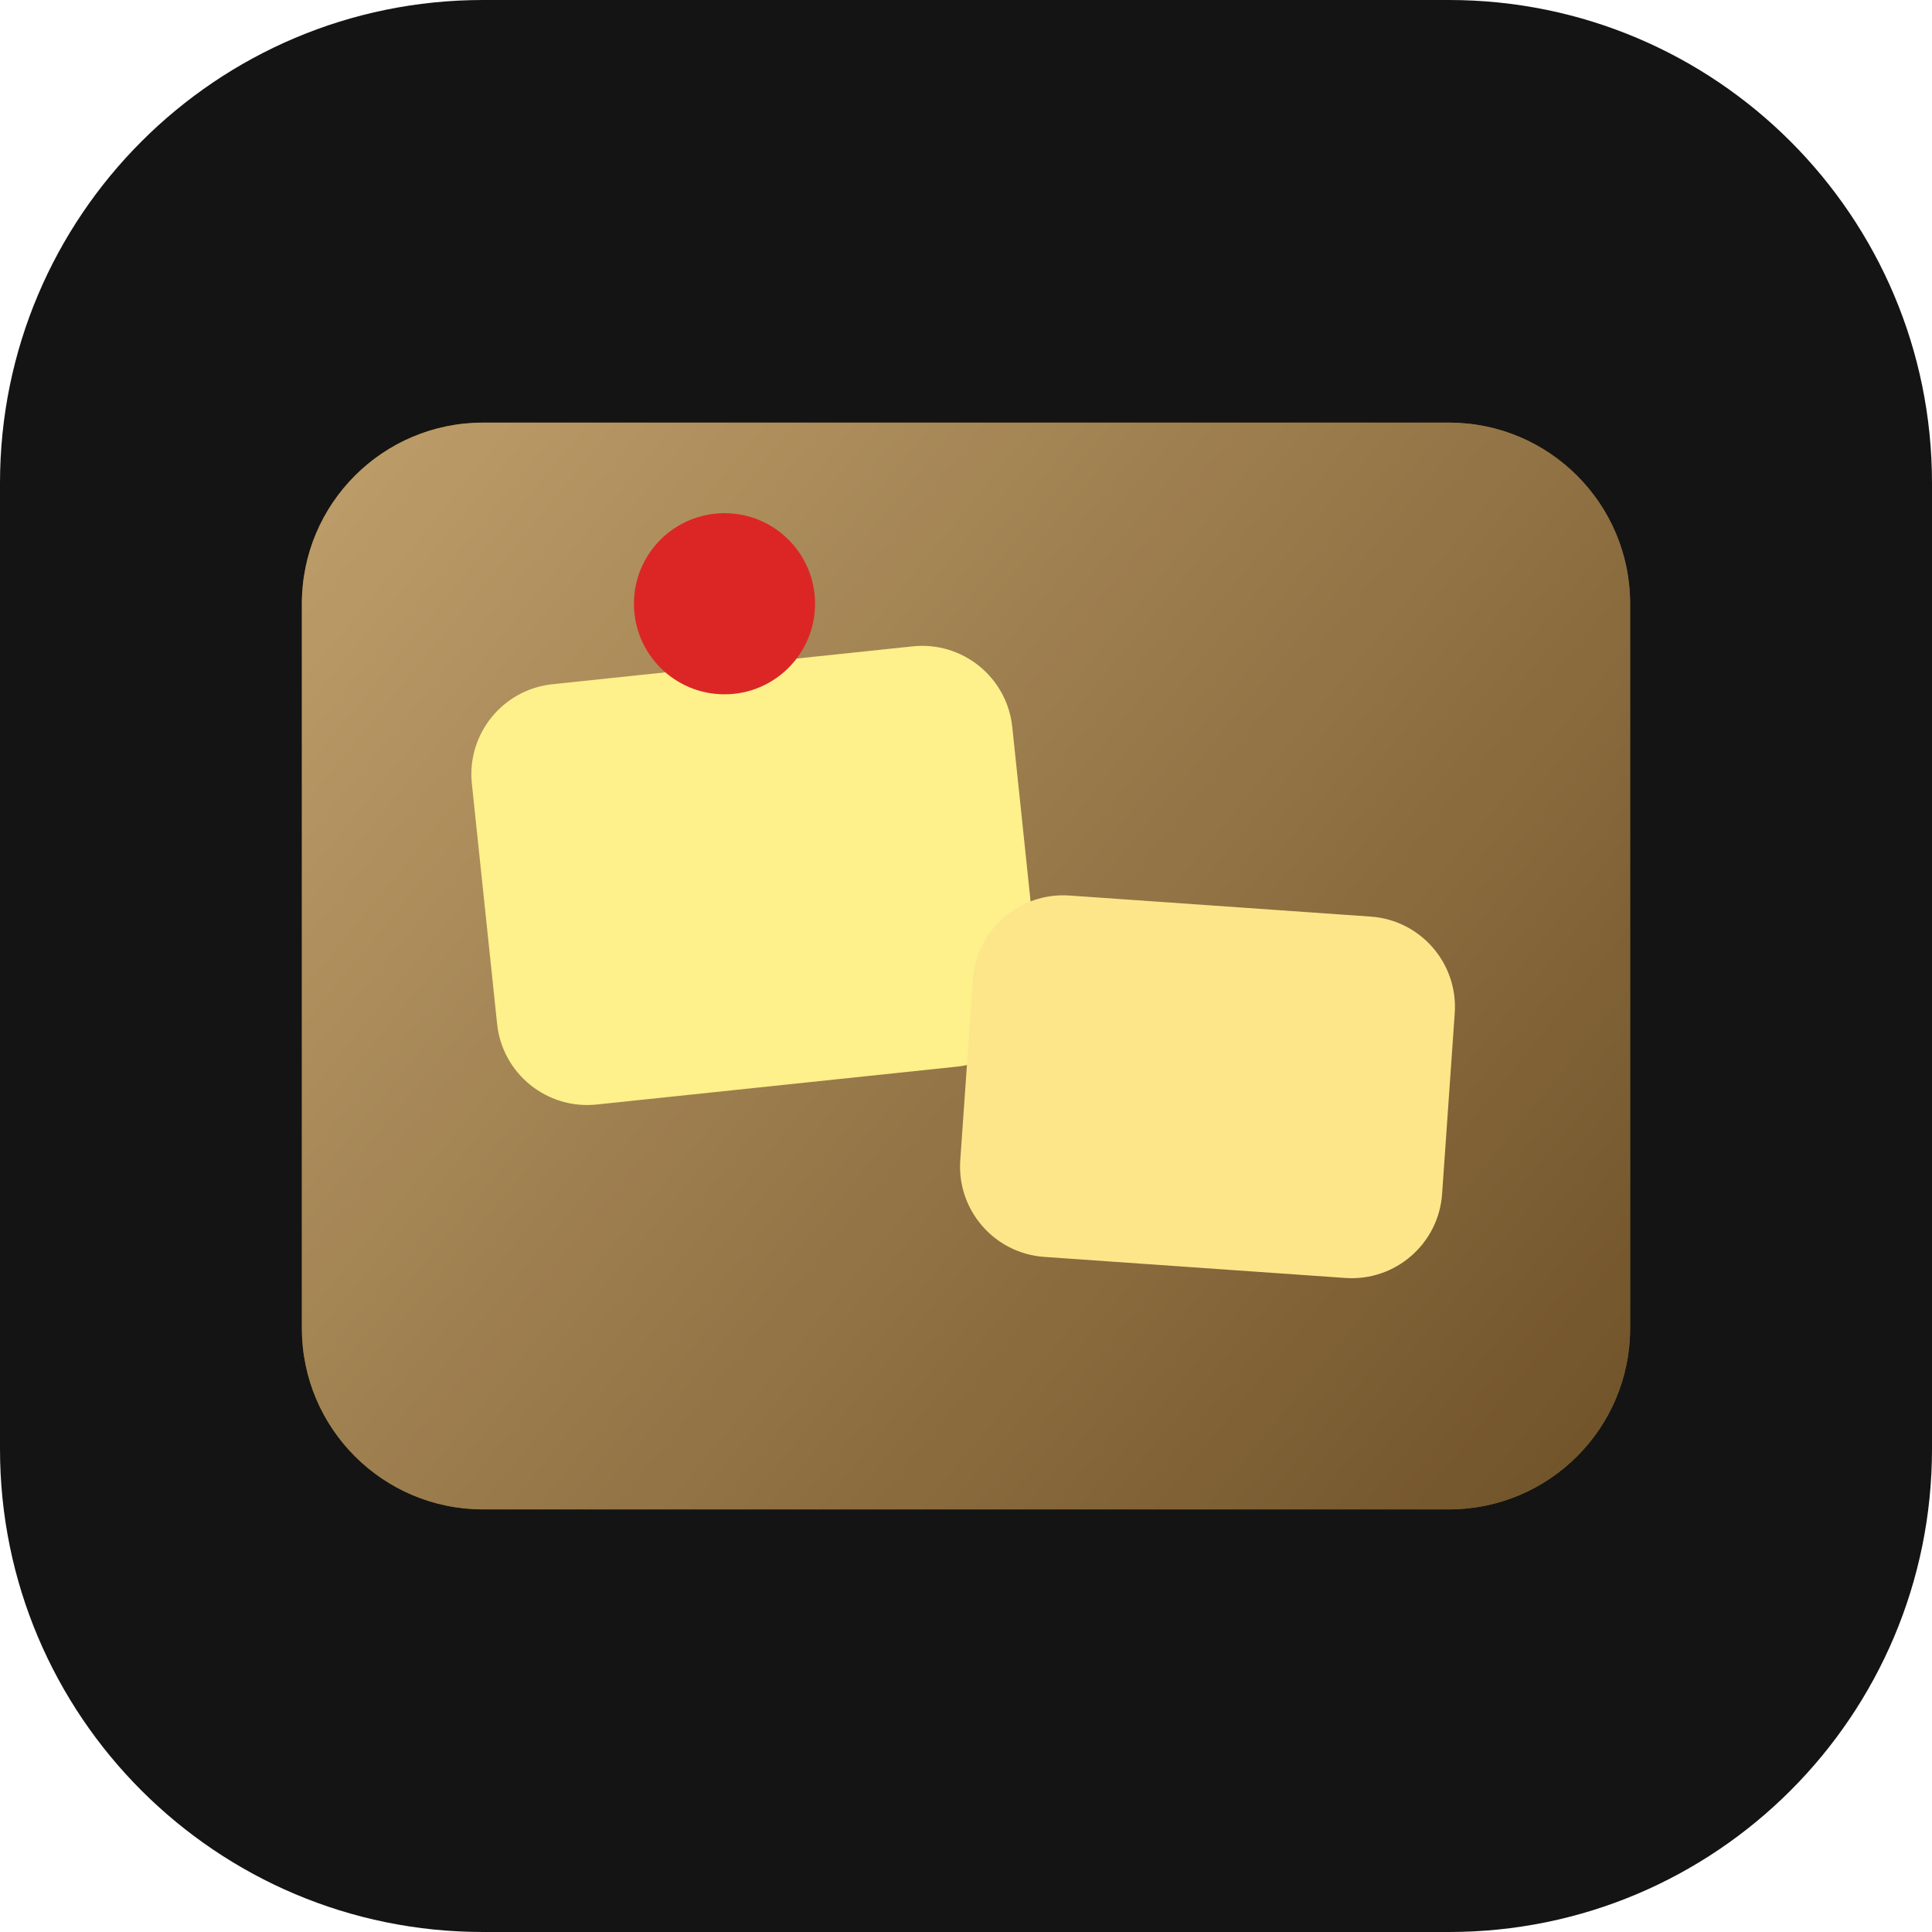
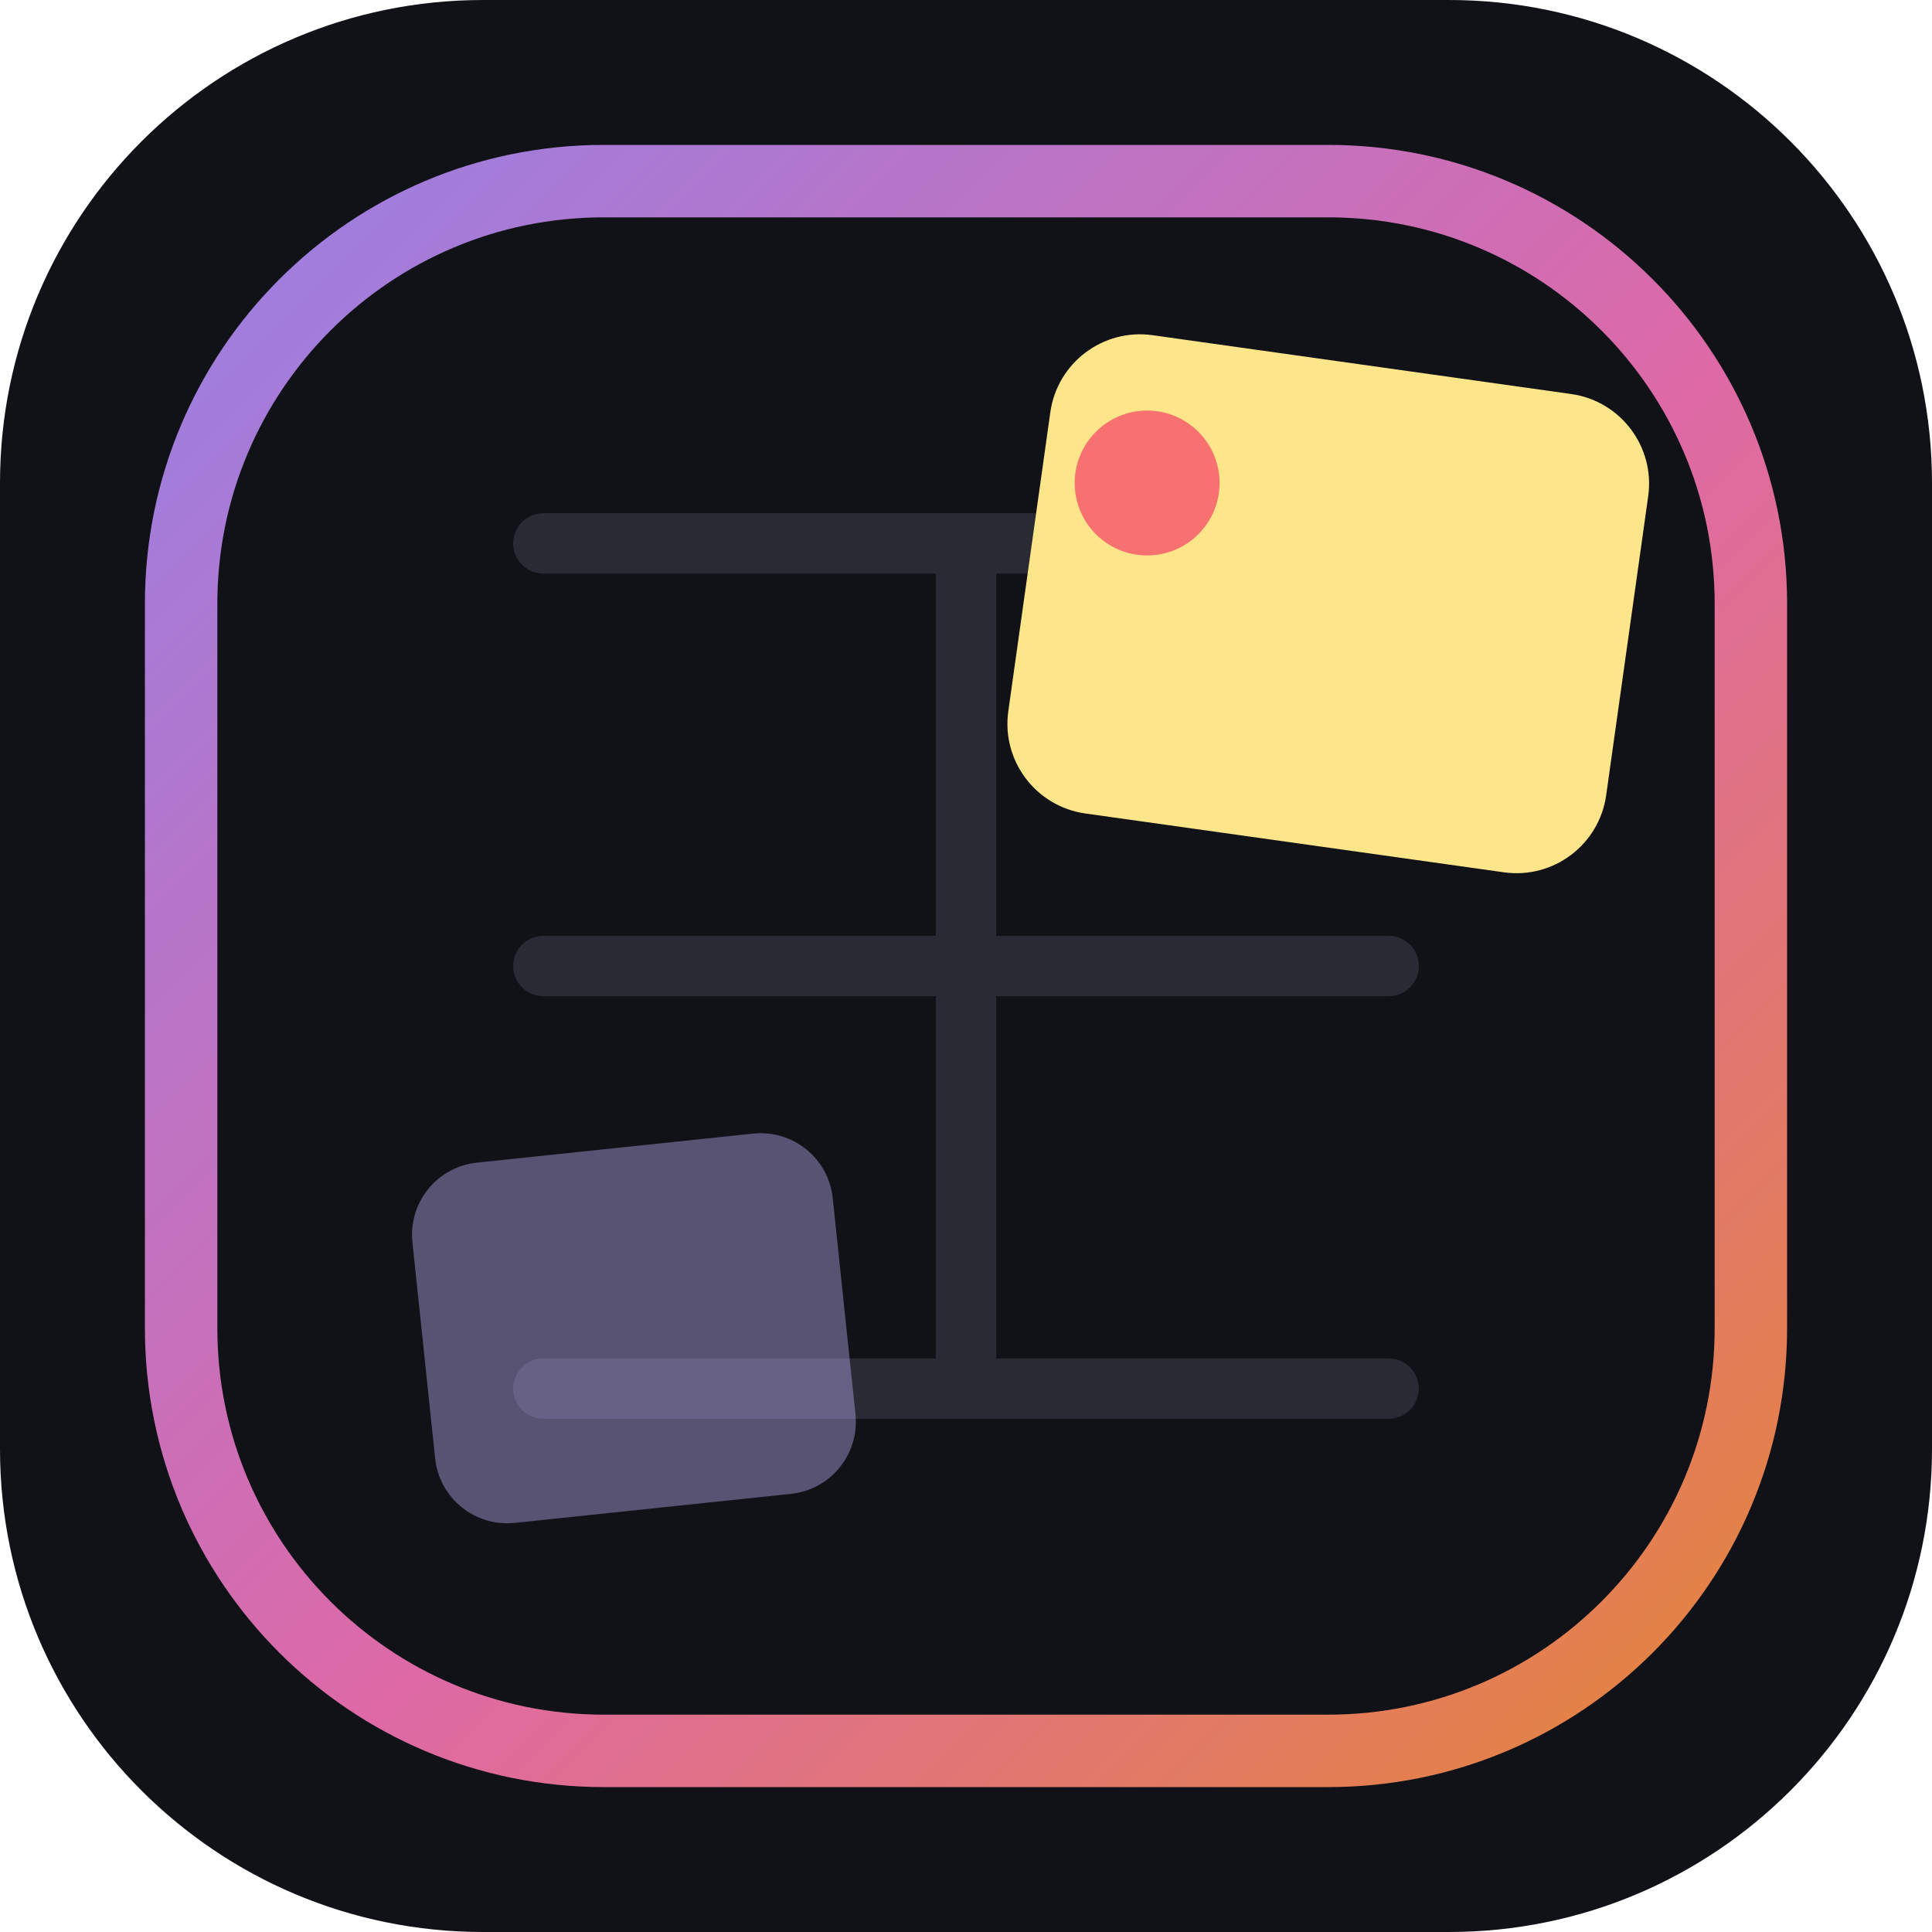
<svg xmlns="http://www.w3.org/2000/svg" viewBox="0 0 32 32" fill="none">
-   <rect width="32" height="32" rx="8" fill="#141414" />
-   <rect x="5" y="7" width="22" height="18" rx="3" fill="#8B6914" />
-   <rect x="5" y="7" width="22" height="18" rx="3" fill="url(#b)" opacity="0.9" />
-   <rect x="8" y="11" width="9" height="7" rx="1.5" fill="#FEF08A" transform="rotate(-6 12.5 14.5)" />
-   <rect x="16" y="15" width="8" height="6" rx="1.5" fill="#FDE68A" transform="rotate(4 20 18)" />
-   <circle cx="12" cy="10" r="1.5" fill="#DC2626" />
+   <rect width="32" height="32" rx="8" fill="#111118" />
+   <rect x="3" y="3" width="26" height="26" rx="7" stroke="url(#g)" stroke-width="1.2" opacity="0.9" />
+   <path d="M9 9H23M9 16H23M9 23H23M16 9V23" stroke="#2a2a35" stroke-width="1" stroke-linecap="round" />
+   <rect x="17" y="6" width="10" height="8" rx="1.5" fill="#fde68a" transform="rotate(8 22 10)" />
+   <circle cx="19" cy="8" r="1.2" fill="#f87171" />
+   <rect x="7" y="19" width="7" height="6" rx="1.2" fill="#c4b5fd" opacity="0.4" transform="rotate(-6 10.5 22)" />
  <defs>
-     <linearGradient id="b" x1="5" y1="7" x2="27" y2="25" gradientUnits="userSpaceOnUse">
-       <stop stop-color="#C4A574" />
-       <stop offset="1" stop-color="#6B4F2A" />
+     <linearGradient id="g" x1="3" y1="3" x2="29" y2="29" gradientUnits="userSpaceOnUse">
+       <stop stop-color="#a78bfa" />
+       <stop offset="0.55" stop-color="#f472b6" />
+       <stop offset="1" stop-color="#fb923c" />
    </linearGradient>
  </defs>
</svg>
